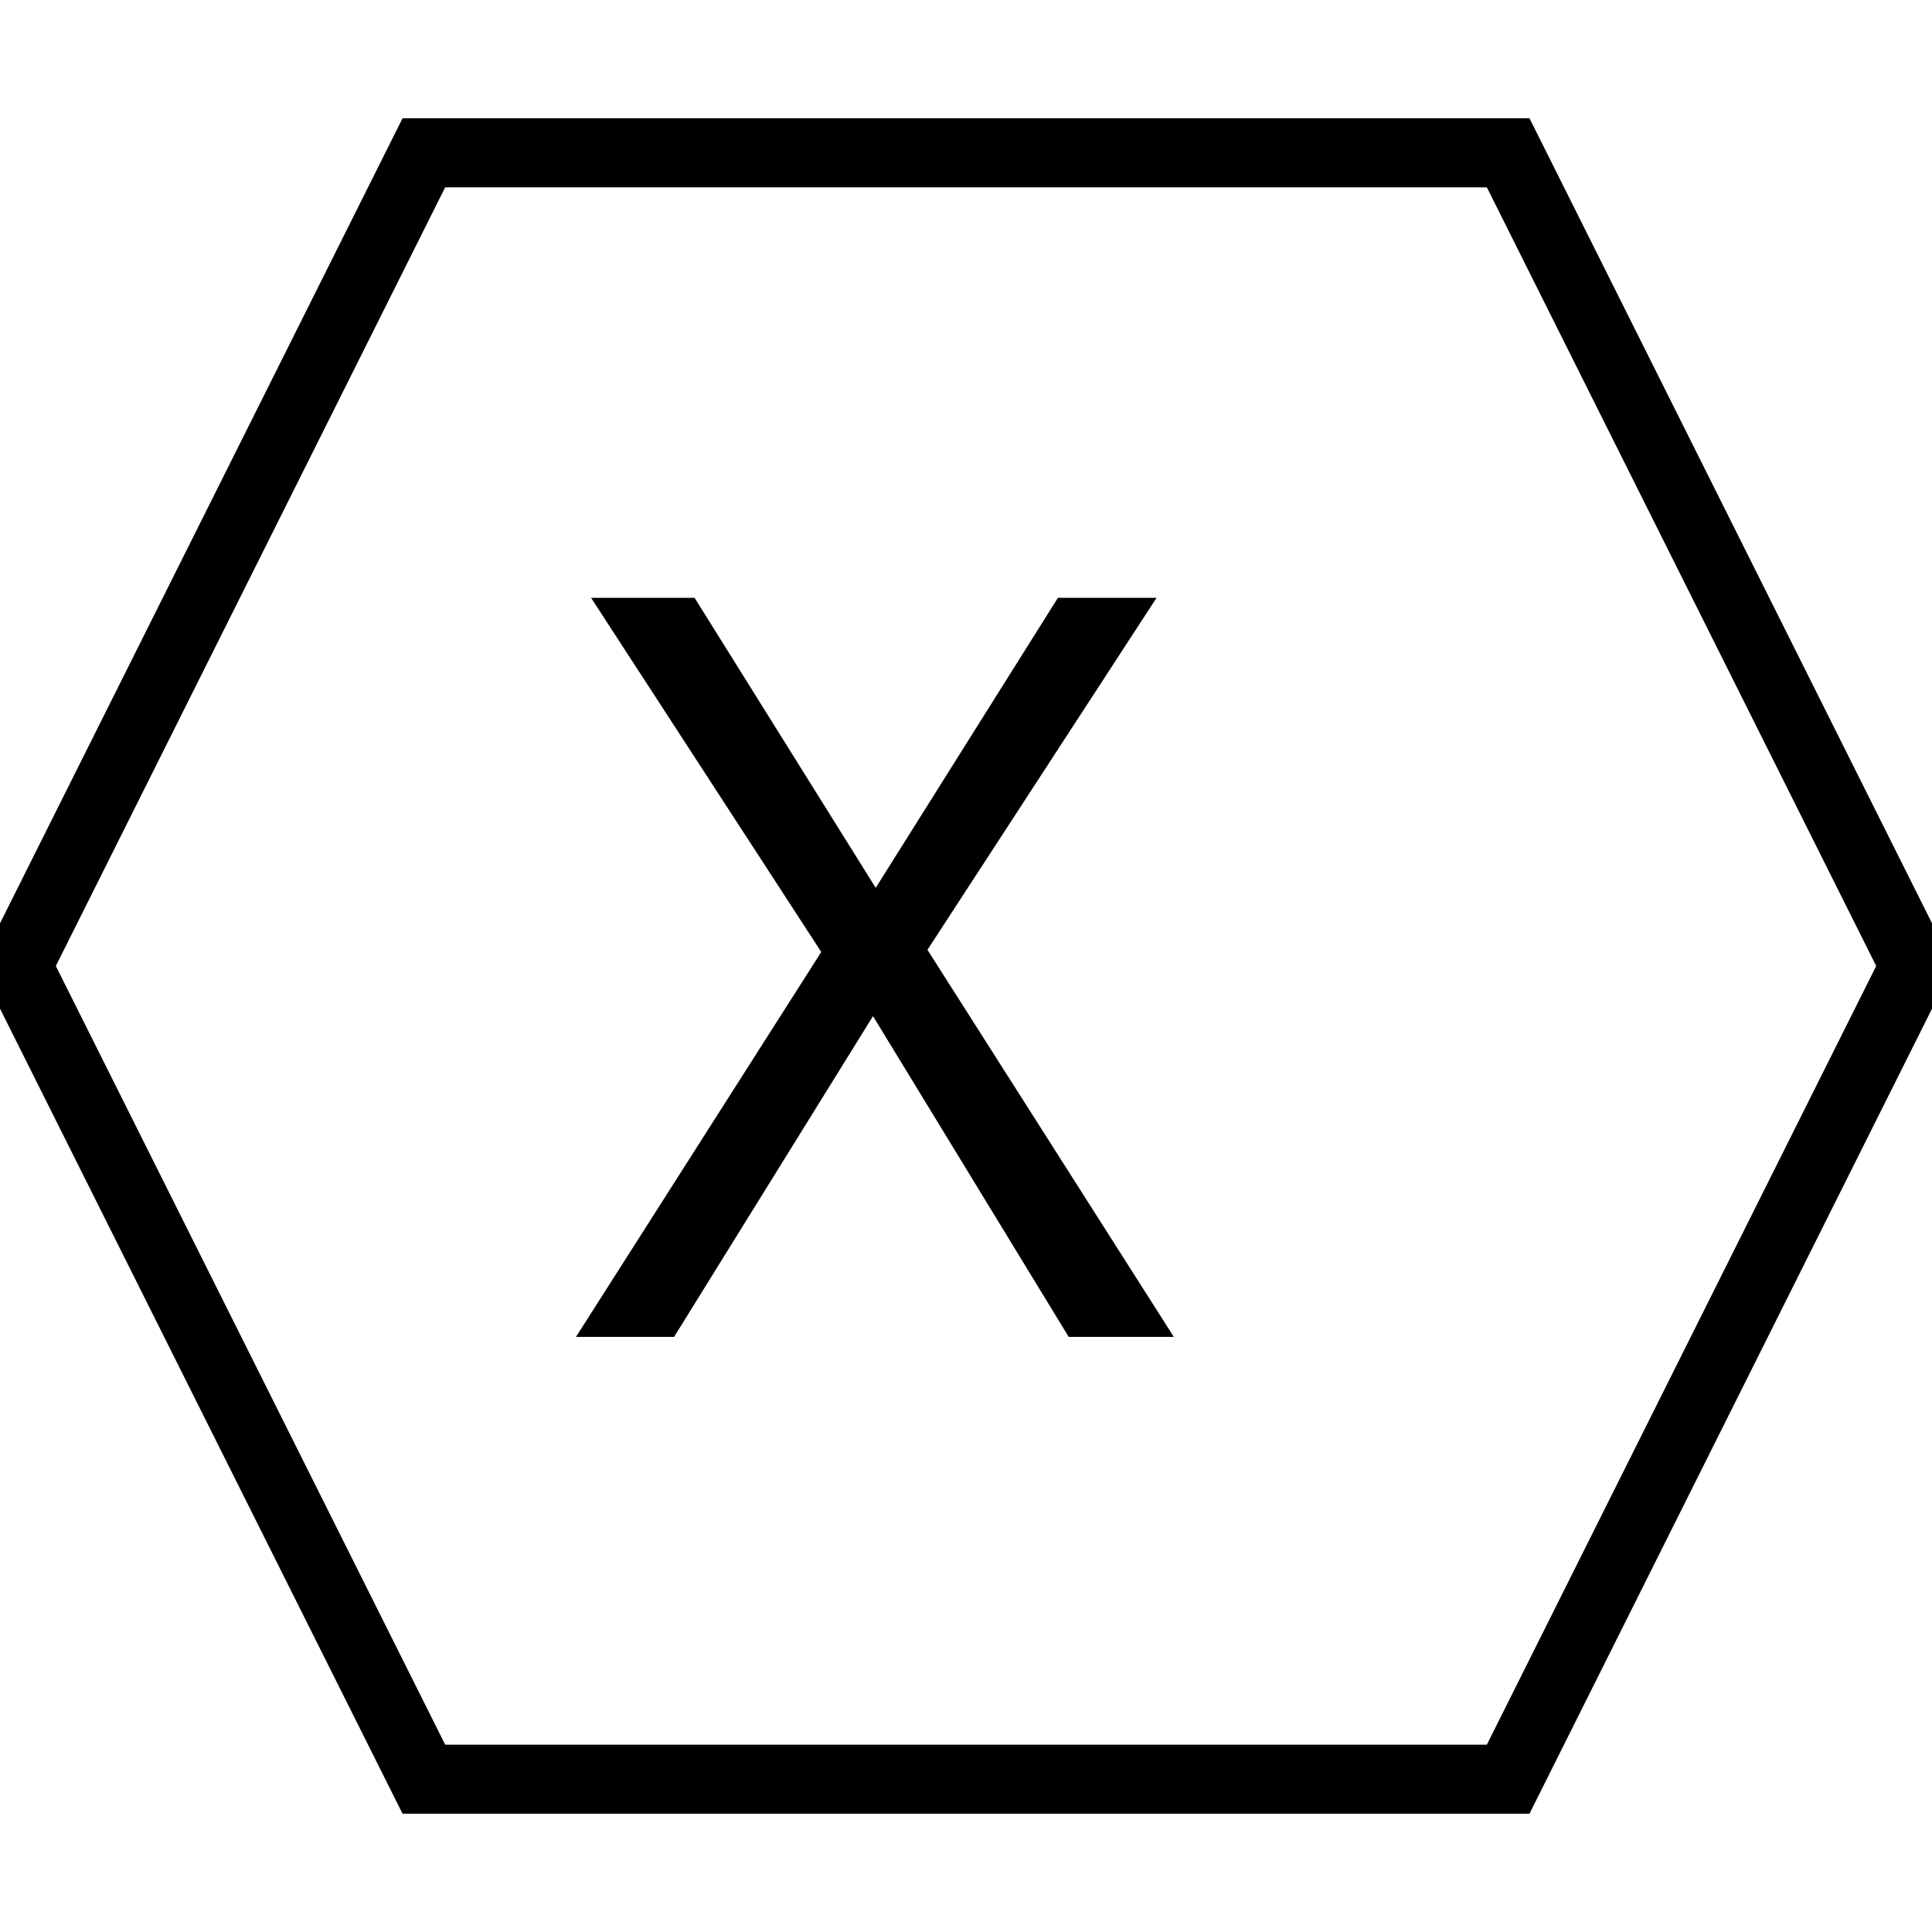
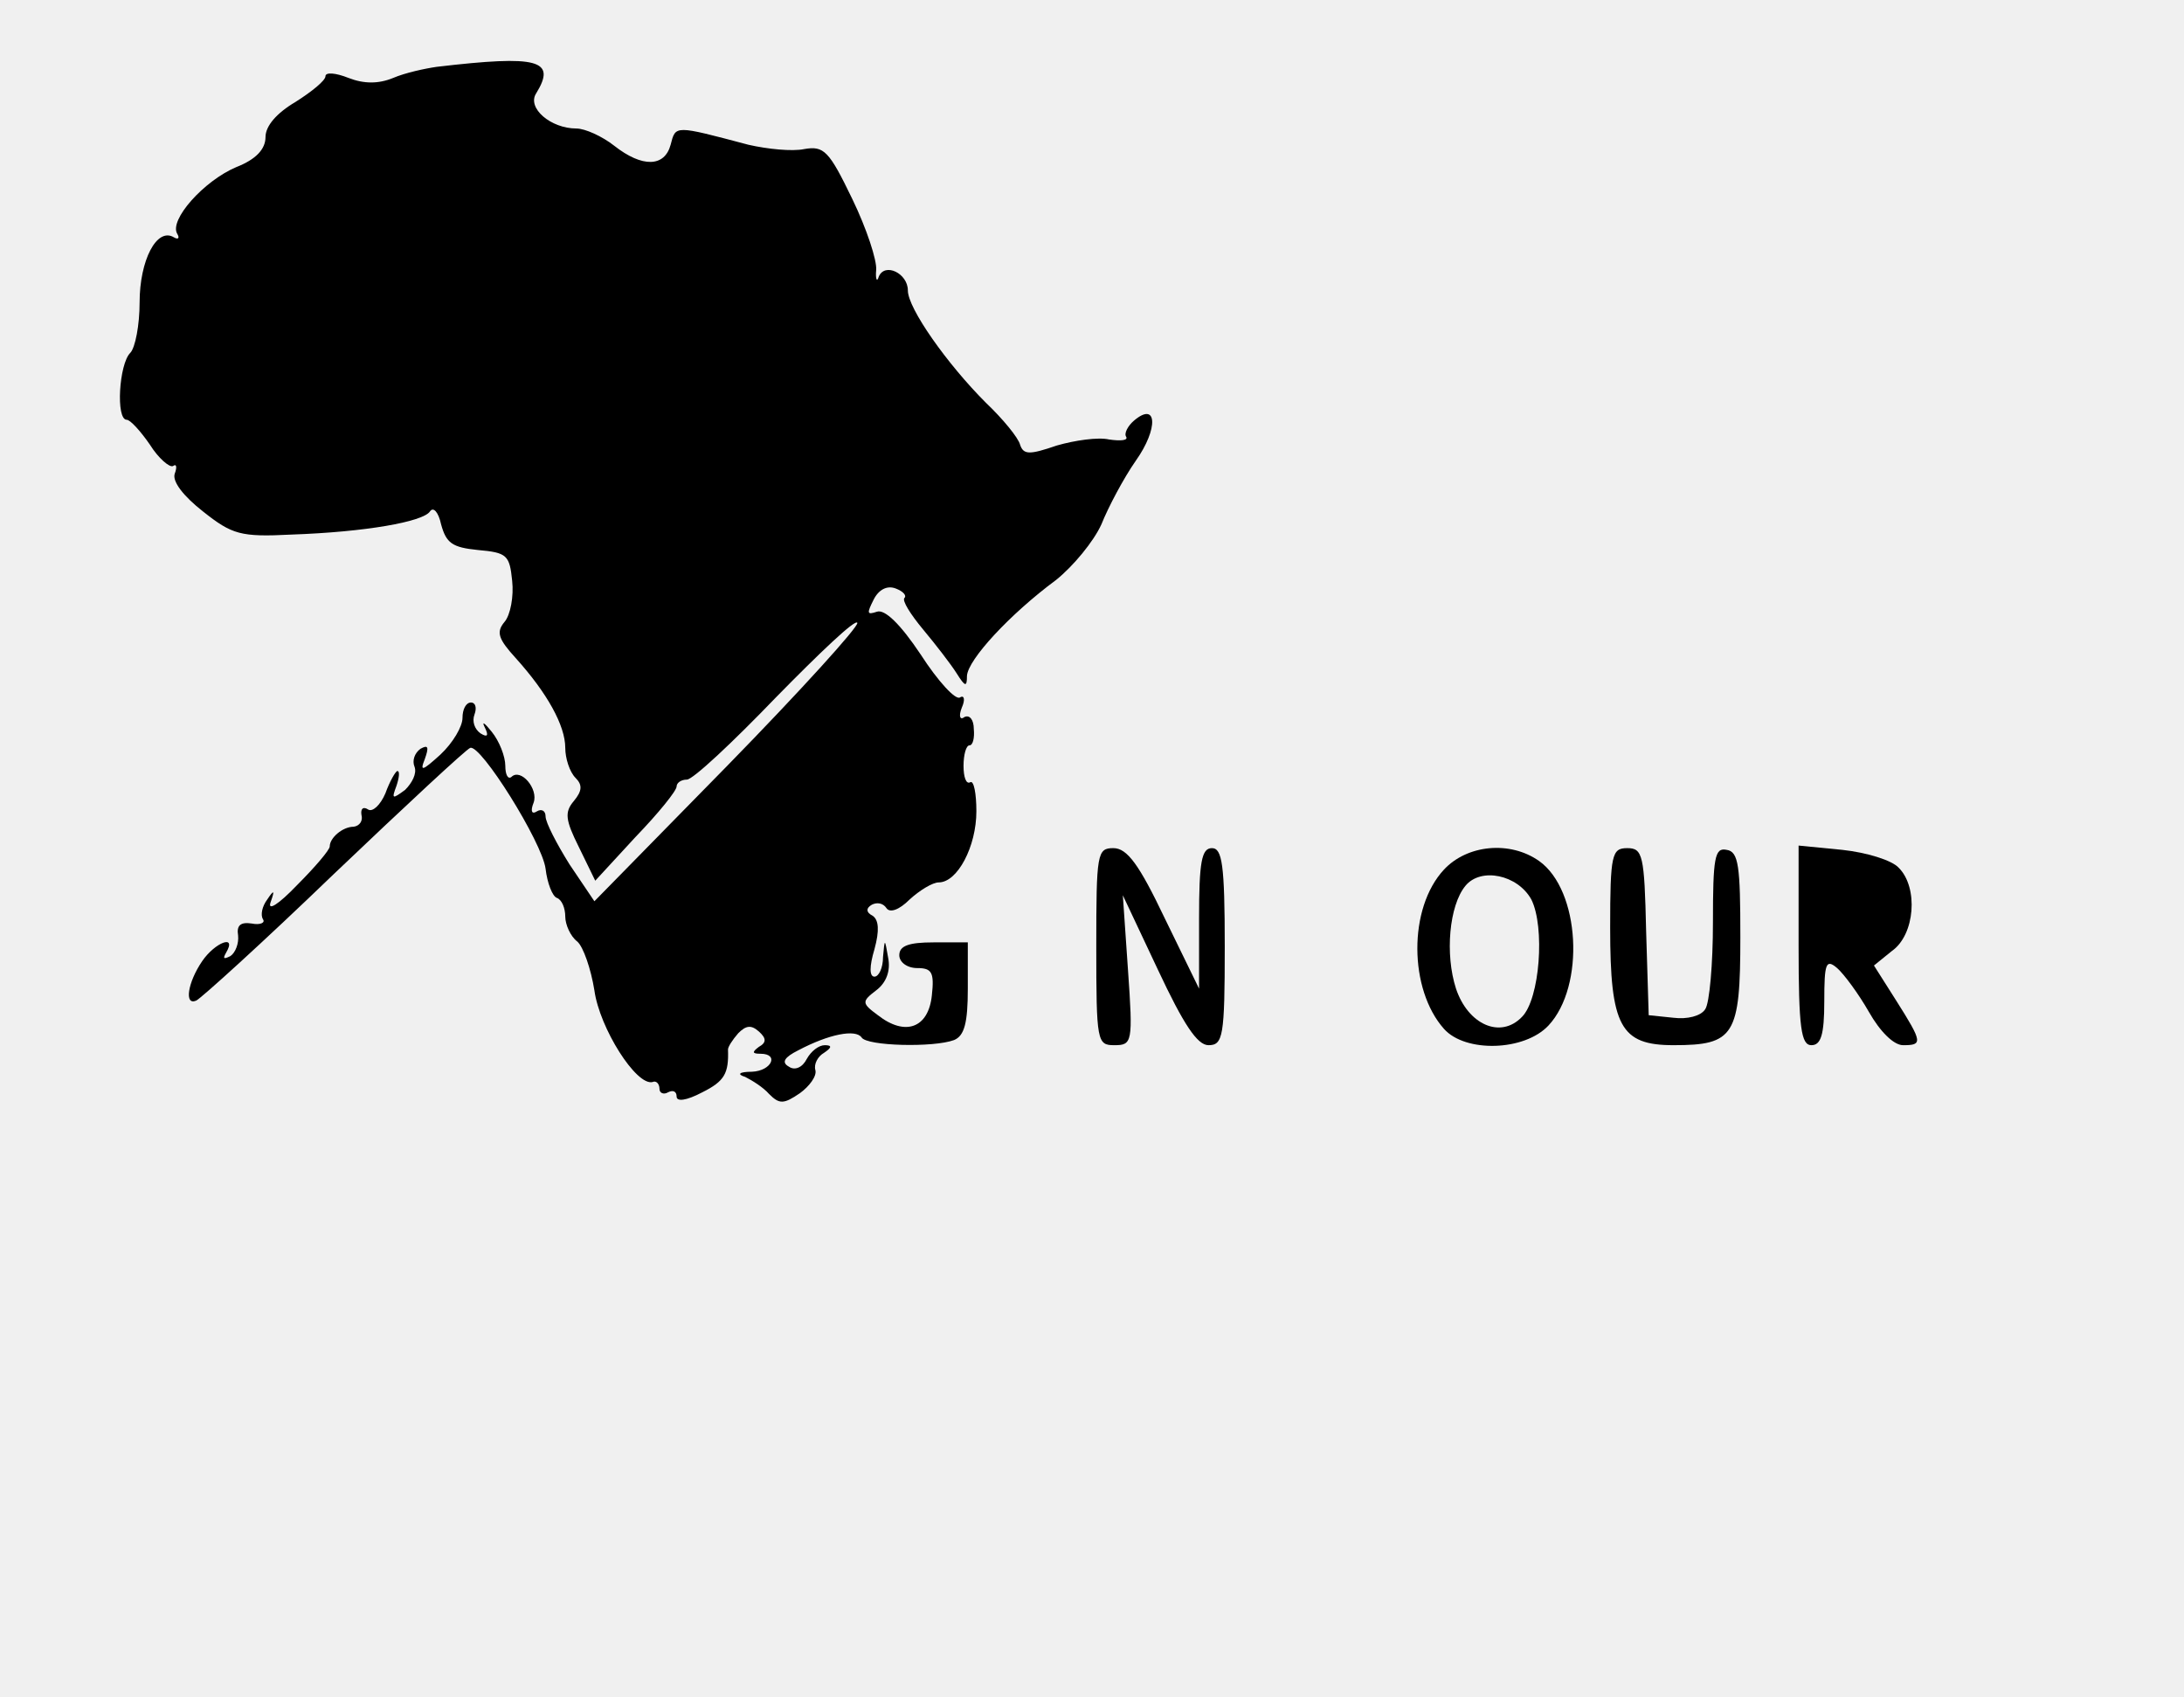
- <svg xmlns="http://www.w3.org/2000/svg" width="56" height="56">
-   <g>
-     <rect fill="#fff" id="canvas_background" height="58" width="58" y="-1" x="-1" />
-     <g display="none" overflow="visible" y="0" x="0" height="100%" width="100%" id="canvasGrid">
-       <rect fill="url(#gridpattern)" stroke-width="0" y="0" x="0" height="100%" width="100%" />
-     </g>
-   </g>
-   <g>
-     <path stroke="#000" id="svg_2" d="m0.5,28l11.786,-23.571l31.429,0l11.786,23.571l-11.786,23.571l-31.429,0l-11.786,-23.571z" stroke-width="2" fill="#fff" />
-     <text transform="matrix(1,0,0,1,0,0) " style="cursor: text;" font-style="normal" font-weight="normal" xml:space="preserve" text-anchor="start" font-family="'Montserrat Black'" font-size="30" id="svg_1" y="38.75" x="16.57" stroke-width="0" stroke="#000" fill="#000000">X</text>
+ <svg xmlns="http://www.w3.org/2000/svg" version="1.0" width="255pt" height="198pt" viewBox="0 0 255 198" preserveAspectRatio="xMidYMid meet">
+   <g transform="translate(0,198) scale(0.1,-0.1)" fill="#000000" stroke="none">
+     <path d="M510 1902 c-14 -2 -37 -7 -51 -13 -17 -7 -34 -7 -52 0 -15 6 -27 7 -27 2 0 -5 -16 -18 -35 -30 -22 -13 -35 -28 -35 -41 0 -14 -11 -26 -34 -35 -38 -16 -79 -62 -69 -78 3 -5 1 -7 -4 -4 -20 12 -40 -27 -40 -76 0 -26 -5 -53 -11 -59 -13 -13 -17 -78 -4 -78 4 0 16 -13 27 -29 10 -16 23 -27 27 -25 4 3 5 -1 2 -9 -3 -9 10 -26 33 -44 34 -27 44 -30 103 -27 87 3 154 15 162 27 4 6 10 -1 13 -15 6 -22 13 -27 43 -30 34 -3 37 -6 40 -36 2 -18 -2 -40 -9 -48 -10 -12 -7 -20 13 -42 37 -41 58 -79 58 -105 0 -12 5 -28 12 -35 8 -8 8 -15 -2 -27 -11 -13 -10 -22 6 -54 l19 -39 47 51 c27 28 48 54 48 59 0 4 5 8 12 8 7 0 53 43 104 96 51 52 93 92 95 87 2 -4 -66 -79 -152 -167 l-155 -158 -29 43 c-15 24 -28 49 -28 56 0 7 -5 9 -10 6 -6 -4 -8 0 -4 10 6 16 -15 41 -26 30 -4 -3 -7 3 -7 13 0 11 -7 29 -16 40 -8 10 -12 13 -8 5 5 -10 3 -12 -5 -7 -7 5 -10 14 -7 22 3 8 1 14 -4 14 -6 0 -10 -8 -10 -18 0 -10 -11 -29 -26 -43 -21 -19 -24 -20 -18 -5 5 14 4 17 -5 12 -7 -5 -10 -14 -7 -21 3 -8 -3 -19 -11 -27 -15 -11 -16 -11 -10 5 3 9 4 17 1 17 -2 0 -9 -12 -14 -26 -6 -14 -15 -22 -20 -19 -6 4 -9 1 -8 -6 2 -7 -2 -13 -9 -14 -13 0 -28 -13 -28 -23 0 -4 -17 -24 -38 -45 -22 -23 -35 -31 -31 -20 5 14 4 15 -4 3 -6 -8 -8 -18 -5 -23 3 -4 -3 -7 -13 -5 -13 2 -18 -2 -16 -14 1 -9 -3 -20 -9 -24 -8 -4 -9 -3 -5 4 13 22 -13 12 -28 -10 -17 -25 -21 -52 -7 -46 5 2 78 68 161 148 84 80 155 146 159 147 12 5 84 -110 88 -141 2 -17 8 -32 13 -34 6 -2 10 -12 10 -22 0 -9 6 -23 14 -29 7 -6 16 -32 20 -57 6 -44 49 -112 68 -107 4 2 8 -2 8 -8 0 -5 5 -7 10 -4 6 3 10 1 10 -5 0 -6 11 -5 30 5 26 13 31 22 30 50 0 3 5 11 12 19 9 9 15 10 24 2 9 -8 9 -13 0 -18 -8 -6 -8 -8 2 -8 22 0 13 -20 -10 -21 -15 0 -18 -3 -8 -6 8 -4 21 -12 28 -20 12 -12 17 -12 36 1 11 8 20 20 18 27 -2 7 3 16 10 20 9 6 10 9 1 9 -7 0 -16 -7 -21 -16 -5 -10 -14 -14 -21 -9 -9 5 -5 11 11 19 36 19 67 25 74 15 6 -10 84 -12 108 -3 12 5 16 20 16 60 l0 54 -40 0 c-29 0 -40 -4 -40 -15 0 -8 9 -15 21 -15 17 0 20 -5 17 -32 -4 -38 -31 -48 -63 -23 -19 14 -19 16 -2 29 12 9 17 23 14 38 -4 23 -4 23 -6 1 0 -13 -5 -23 -10 -23 -6 0 -6 12 0 32 6 22 5 34 -2 39 -8 4 -8 9 -1 13 6 3 13 2 17 -4 4 -6 15 -2 27 10 12 11 27 20 34 20 22 0 44 42 44 83 0 21 -3 36 -7 34 -5 -3 -8 6 -8 19 0 13 3 24 7 24 4 0 6 9 5 19 0 11 -5 17 -11 14 -5 -4 -7 1 -3 11 4 9 3 15 -2 12 -5 -4 -26 19 -46 50 -24 36 -42 53 -51 50 -12 -4 -12 -2 -4 14 6 12 16 17 26 13 8 -3 13 -8 10 -11 -3 -3 7 -19 22 -37 15 -18 32 -40 39 -51 10 -16 12 -16 12 -3 1 19 50 72 104 112 20 16 44 45 53 65 8 20 26 54 40 74 27 38 25 70 -2 47 -7 -6 -12 -15 -9 -19 2 -4 -6 -5 -20 -3 -13 3 -40 -1 -61 -7 -32 -11 -39 -11 -43 1 -2 8 -20 30 -40 49 -45 45 -91 110 -91 131 0 20 -27 33 -34 16 -2 -7 -4 -3 -3 8 1 11 -11 48 -28 83 -27 56 -33 62 -56 58 -14 -3 -43 0 -65 5 -87 23 -85 23 -91 0 -7 -26 -33 -27 -66 -1 -14 11 -34 20 -44 20 -30 0 -58 24 -47 41 24 39 3 45 -116 31z" />
+     <path d="M1280 875 c0 -111 1 -115 21 -115 21 0 22 3 16 88 l-6 87 41 -87 c30 -64 46 -88 59 -88 17 0 19 10 19 115 0 96 -3 115 -15 115 -12 0 -15 -16 -15 -82 l0 -82 -40 82 c-30 63 -44 82 -60 82 -19 0 -20 -6 -20 -115z" />
+     <path d="M1686 965 c-42 -45 -41 -140 0 -186 25 -28 94 -26 122 4 43 46 37 158 -11 192 -34 24 -84 19 -111 -10z m102 -35 c16 -32 10 -116 -11 -137 -25 -26 -63 -9 -77 33 -13 40 -8 97 11 120 18 22 61 13 77 -16z" />
+     <path d="M1880 897 c0 -115 12 -137 74 -137 71 0 78 11 78 126 0 83 -2 100 -16 102 -14 3 -16 -9 -16 -85 0 -48 -4 -94 -9 -101 -5 -8 -21 -12 -37 -10 l-29 3 -3 98 c-2 89 -4 97 -22 97 -18 0 -20 -7 -20 -93z" />
+     <path d="M2100 876 c0 -96 3 -116 15 -116 11 0 15 12 15 51 0 45 2 50 15 39 8 -7 25 -30 37 -51 13 -23 29 -39 40 -39 23 0 23 3 -8 52 l-26 41 21 17 c27 19 31 74 8 97 -8 9 -38 18 -66 21 l-51 5 0 -117z" />
  </g>
</svg>
